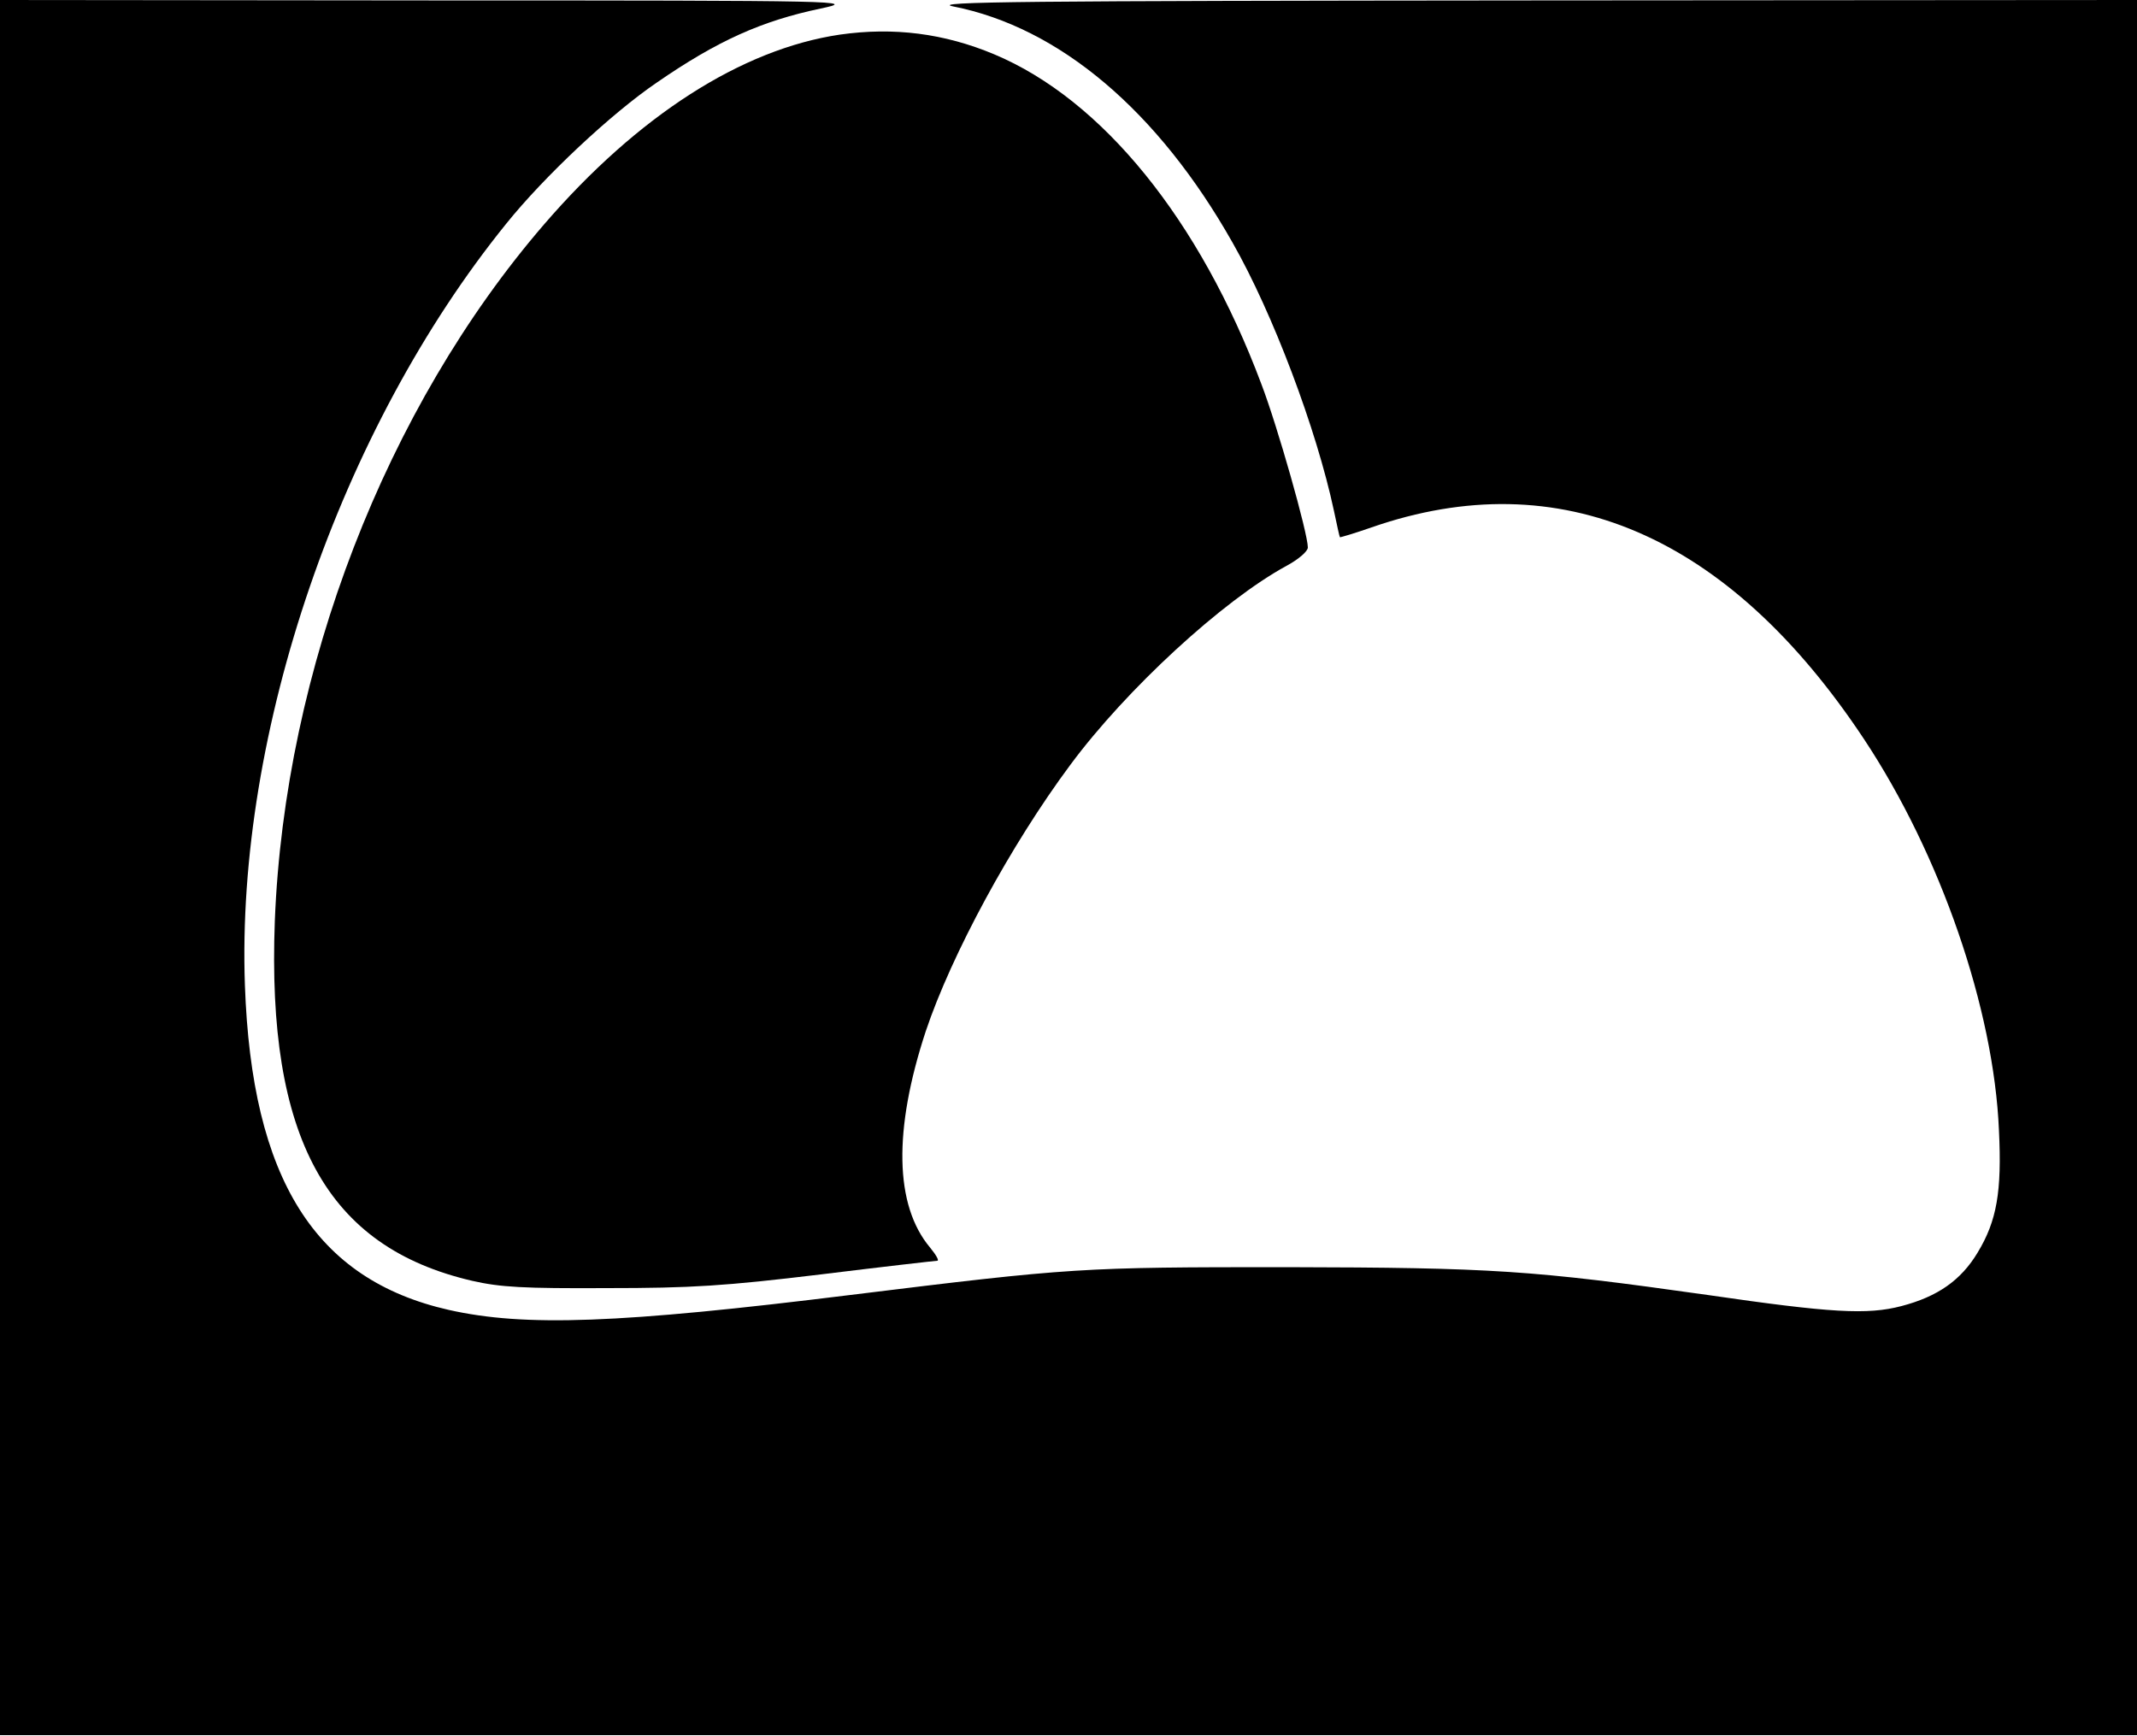
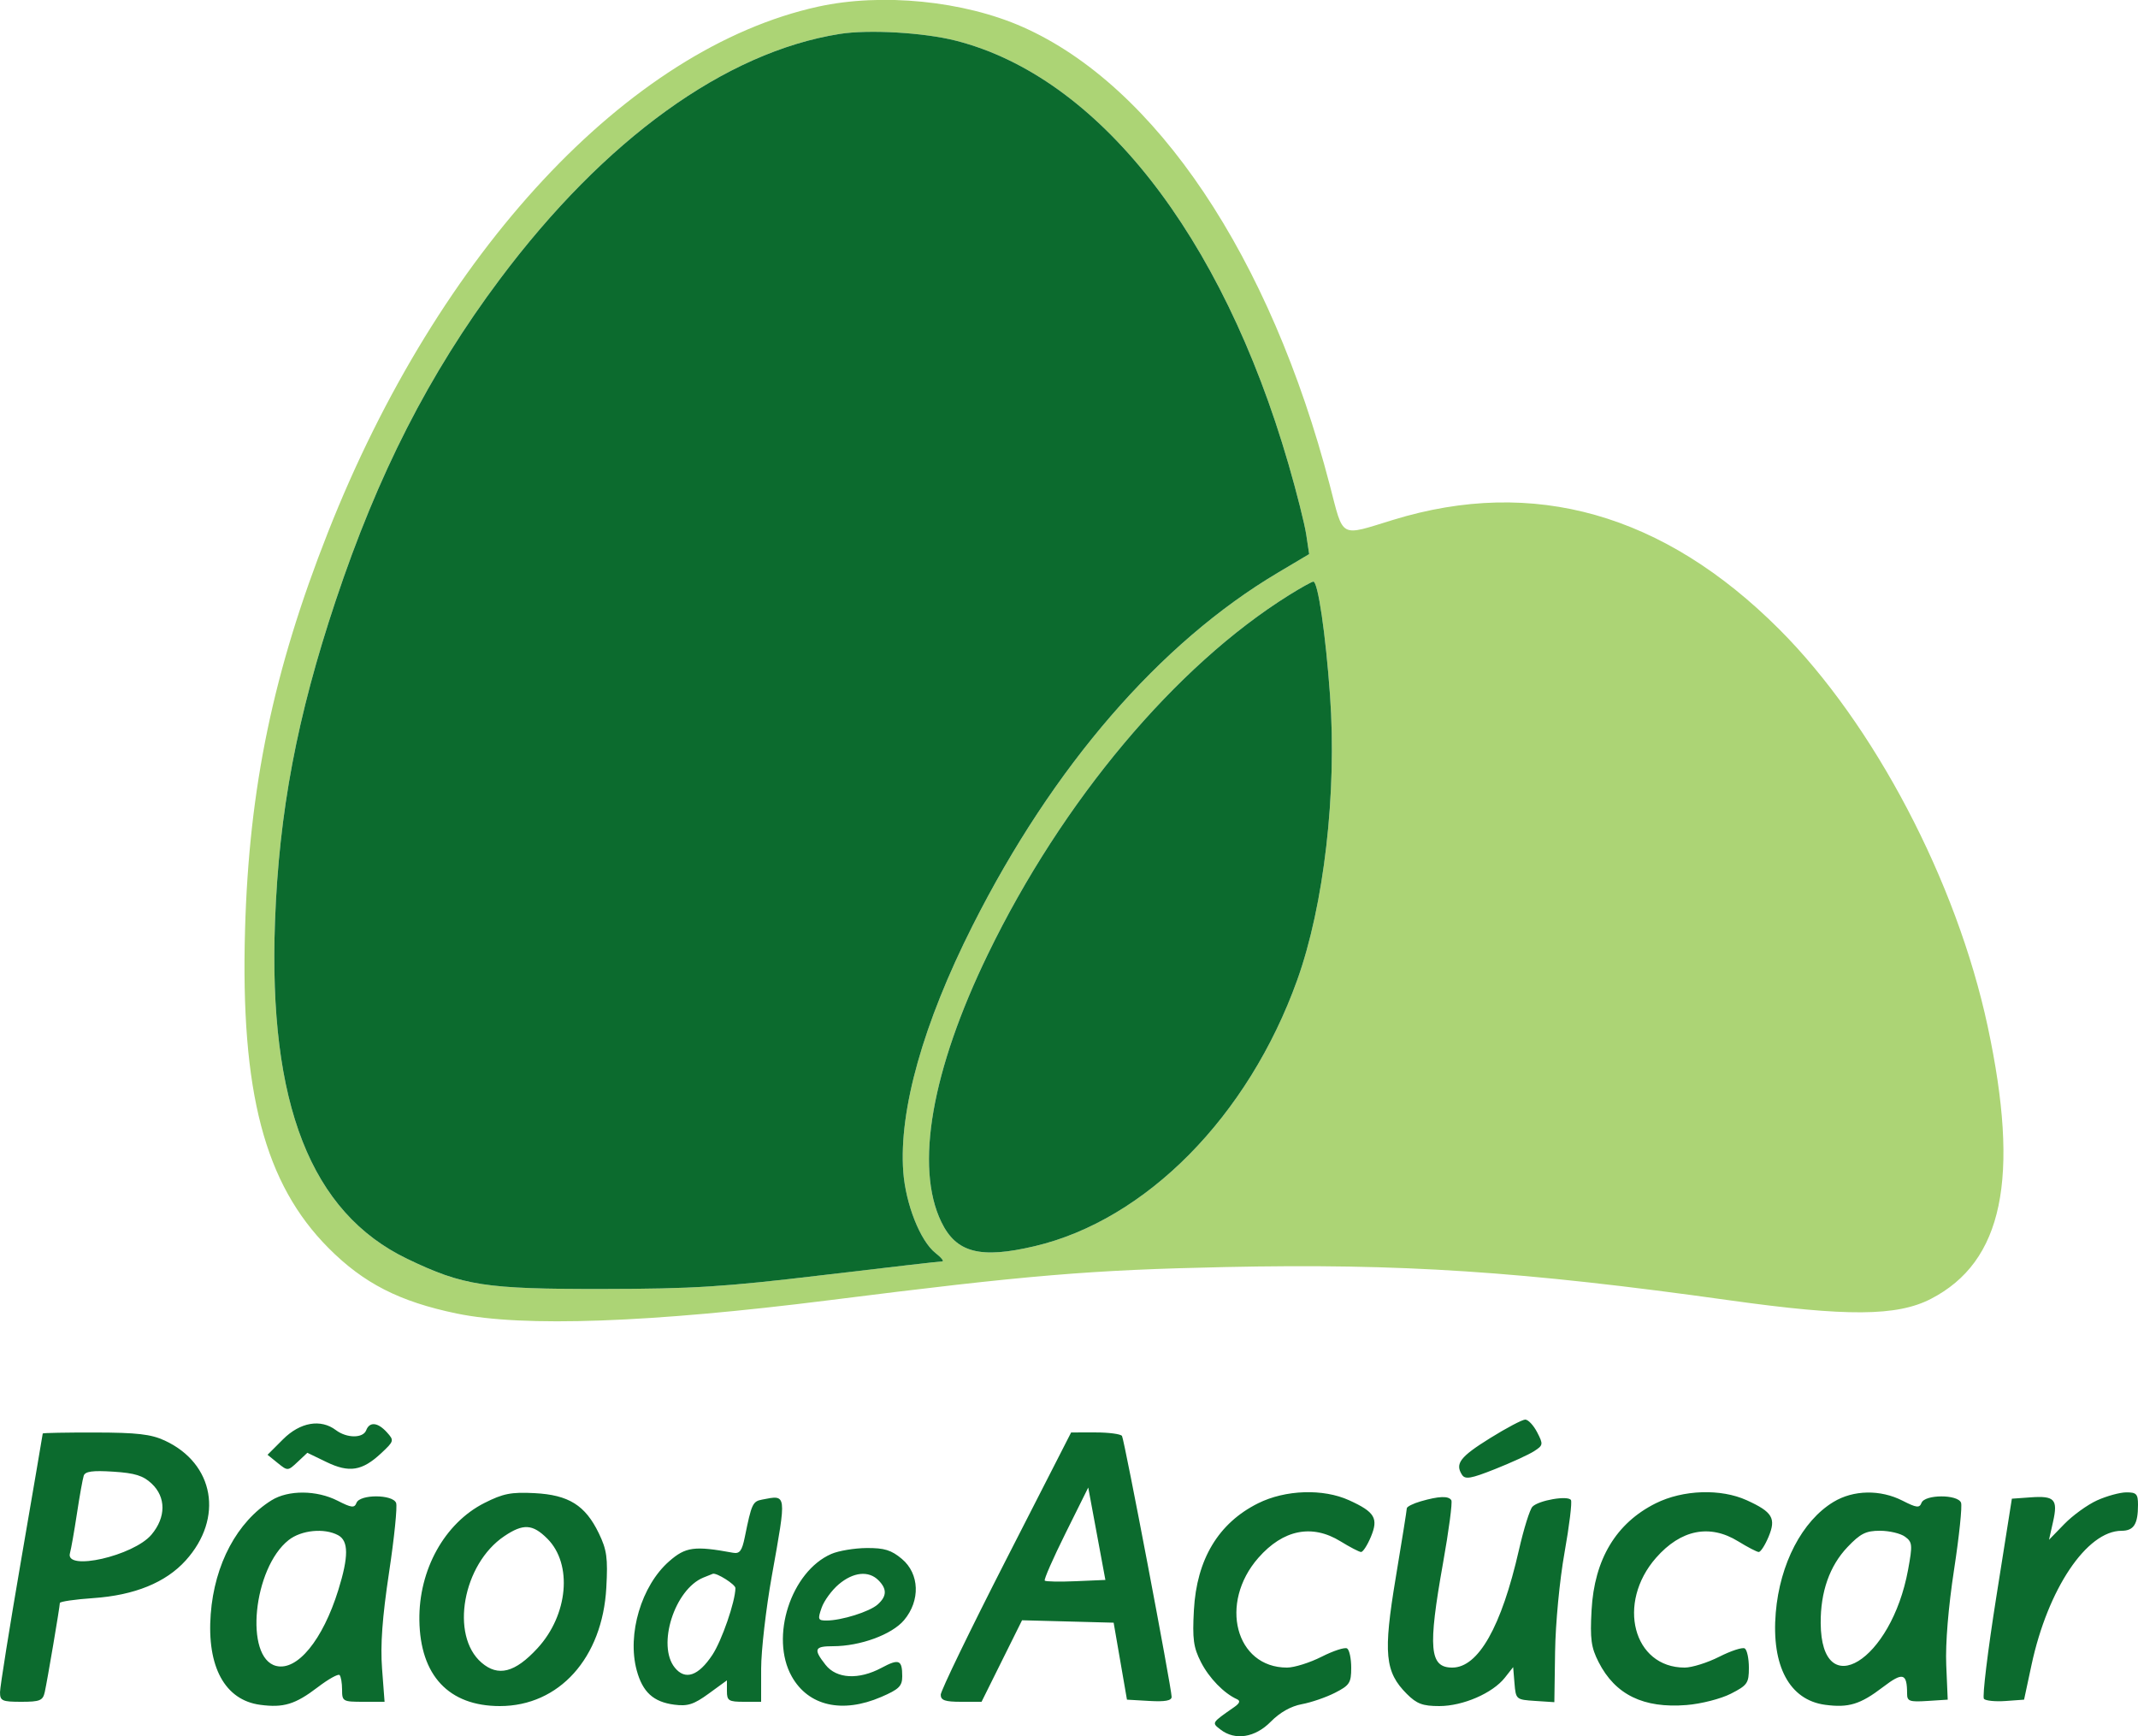
- <svg xmlns="http://www.w3.org/2000/svg" version="1.0" width="500pt" height="406pt" viewBox="0 0 500 406" preserveAspectRatio="xMidYMid meet">
-   <g transform="translate(0,406) scale(0.1,-0.1)" fill="#000000" stroke="none">
-     <path d="M0 2030 l0 -2030 2500 0 2500 0 0 2030 0 2030 -1417 -1 c-1191 -1 -1408 -3 -1353 -14 249 -49 480 -245 654 -553 94 -165 196 -435 237 -627 7 -33 13 -61 14 -62 0 -1 34 9 74 23 440 153 835 -17 1152 -495 179 -270 304 -631 316 -916 7 -143 -5 -212 -50 -286 -39 -65 -94 -103 -178 -125 -80 -21 -165 -16 -454 26 -411 58 -502 64 -985 65 -482 0 -500 -1 -1020 -65 -541 -67 -762 -75 -940 -35 -313 71 -461 306 -477 760 -21 591 222 1300 611 1781 89 111 247 259 353 331 142 98 245 144 383 173 84 18 77 19 -917 19 l-1003 1 0 -2030z" />
-     <path d="M1965 3979 c-230 -34 -473 -190 -692 -444 -370 -429 -607 -1042 -630 -1630 -19 -507 121 -763 462 -842 66 -15 120 -18 315 -17 198 0 276 5 500 32 146 18 269 32 273 32 5 0 -3 14 -17 31 -83 99 -86 275 -10 506 60 179 199 436 338 623 131 177 357 385 506 466 28 15 50 34 50 43 0 33 -71 284 -109 383 -144 384 -372 665 -625 771 -117 49 -235 64 -361 46z" />
-   </g>
+ <svg xmlns="http://www.w3.org/2000/svg" width="500" height="406" viewBox="0 0 500 406" version="1.1">
+   <path d="M 191.346 1.551 C 146.912 11.299, 102.574 58.847, 76.697 124.500 C 63.920 156.917, 58.241 184.150, 57.305 217.500 C 56.241 255.397, 61.871 276.844, 76.830 291.880 C 85.043 300.135, 93.429 304.419, 106.810 307.194 C 122.366 310.420, 152.124 309.355, 194 304.072 C 240.444 298.213, 254.930 297, 286.500 296.327 C 327.667 295.448, 355.990 297.316, 404.500 304.107 C 431.895 307.942, 443.654 307.858, 451.563 303.772 C 468.410 295.067, 472.462 275.601, 464.837 240 C 457.585 206.142, 438.257 169.326, 416.102 147.171 C 389.057 120.126, 358.653 111.506, 325.824 121.576 C 313.131 125.469, 314.279 126.094, 311 113.500 C 297.083 60.031, 270.331 20.109, 239.175 6.310 C 225.344 0.185, 206.239 -1.716, 191.346 1.551 M 196.362 7.938 C 169.596 12.191, 141.395 32.558, 116.848 65.365 C 100.334 87.435, 88.388 110.841, 78.499 140.500 C 69.464 167.599, 65.253 189.861, 64.313 215.500 C 62.748 258.167, 72.706 283.569, 95.247 294.411 C 108.334 300.705, 113.432 301.490, 141 301.452 C 162.171 301.423, 169.164 300.983, 192.466 298.209 C 207.298 296.444, 219.846 295, 220.351 295 C 220.856 295, 220.147 294.117, 218.774 293.037 C 215.216 290.238, 211.791 281.582, 211.240 274 C 210.196 259.624, 215.902 239.373, 227.442 216.500 C 246.240 179.238, 271.211 150.363, 298.833 133.946 L 306.165 129.587 305.484 125.047 C 305.110 122.549, 303.235 115.105, 301.317 108.503 C 285.714 54.779, 256.785 17.974, 223.500 9.503 C 216.031 7.602, 203.149 6.859, 196.362 7.938 M 301.500 139.156 C 274.931 155.721, 248.395 187.347, 231.052 223.116 C 217.849 250.345, 213.919 272.910, 220.138 285.777 C 223.625 292.994, 229.232 294.448, 241.985 291.442 C 268.025 285.305, 291.923 261.083, 303.359 229.234 C 309.637 211.751, 312.675 185.439, 311.046 162.648 C 310.020 148.285, 308.219 135.988, 307.147 136.019 C 306.791 136.029, 304.250 137.441, 301.500 139.156" stroke="none" fill="#acd475" fill-rule="evenodd" />
+   <path d="M 196.362 7.938 C 169.596 12.191, 141.395 32.558, 116.848 65.365 C 100.334 87.435, 88.388 110.841, 78.499 140.500 C 69.464 167.599, 65.253 189.861, 64.313 215.500 C 62.748 258.167, 72.706 283.569, 95.247 294.411 C 108.334 300.705, 113.432 301.490, 141 301.452 C 162.171 301.423, 169.164 300.983, 192.466 298.209 C 207.298 296.444, 219.846 295, 220.351 295 C 220.856 295, 220.147 294.117, 218.774 293.037 C 215.216 290.238, 211.791 281.582, 211.240 274 C 210.196 259.624, 215.902 239.373, 227.442 216.500 C 246.240 179.238, 271.211 150.363, 298.833 133.946 L 306.165 129.587 305.484 125.047 C 305.110 122.549, 303.235 115.105, 301.317 108.503 C 285.714 54.779, 256.785 17.974, 223.500 9.503 C 216.031 7.602, 203.149 6.859, 196.362 7.938 M 301.500 139.156 C 274.931 155.721, 248.395 187.347, 231.052 223.116 C 217.849 250.345, 213.919 272.910, 220.138 285.777 C 223.625 292.994, 229.232 294.448, 241.985 291.442 C 268.025 285.305, 291.923 261.083, 303.359 229.234 C 309.637 211.751, 312.675 185.439, 311.046 162.648 C 310.020 148.285, 308.219 135.988, 307.147 136.019 C 306.791 136.029, 304.250 137.441, 301.500 139.156 M 348.475 336.339 C 341.473 340.694, 340.235 342.306, 341.901 344.897 C 342.646 346.055, 343.966 345.830, 349.650 343.572 C 353.417 342.075, 357.517 340.196, 358.760 339.395 C 360.907 338.014, 360.943 337.791, 359.485 334.970 C 358.640 333.337, 357.386 332, 356.699 332 C 356.012 332, 352.311 333.952, 348.475 336.339 M 66.184 336.616 L 62.568 340.232 64.935 342.148 C 67.277 344.045, 67.326 344.042, 69.591 341.914 L 71.880 339.764 76.345 341.925 C 81.674 344.505, 84.700 344.017, 89.147 339.863 C 92.167 337.042, 92.209 336.888, 90.477 334.975 C 88.348 332.622, 86.431 332.434, 85.638 334.500 C 84.909 336.401, 81.092 336.384, 78.559 334.468 C 75.004 331.780, 70.184 332.616, 66.184 336.616 M 9.995 335.250 C 9.993 335.387, 7.745 348.550, 5 364.500 C 2.255 380.450, 0.007 394.512, 0.005 395.750 C 0 397.783, 0.481 398, 4.981 398 C 9.331 398, 10.026 397.715, 10.464 395.750 C 11.060 393.081, 13.992 375.768, 13.997 374.893 C 13.999 374.559, 17.517 374.045, 21.815 373.750 C 31.452 373.090, 38.761 370.113, 43.425 364.951 C 52.374 355.046, 50.130 342.257, 38.500 336.890 C 35.311 335.418, 32.015 335.039, 22.250 335.022 C 15.512 335.010, 9.998 335.113, 9.995 335.250 M 235.250 364.850 C 226.863 381.264, 220 395.437, 220 396.346 C 220 397.654, 221 398, 224.774 398 L 229.549 398 234.285 388.466 L 239.020 378.933 249.730 379.216 L 260.440 379.500 261.998 388.500 L 263.555 397.500 268.778 397.802 C 272.467 398.016, 274 397.735, 274 396.846 C 274 394.803, 262.957 336.739, 262.395 335.831 C 262.113 335.374, 259.321 335.002, 256.191 335.004 L 250.500 335.008 235.250 364.850 M 19.578 345.134 C 19.331 345.885, 18.617 349.875, 17.990 354 C 17.364 358.125, 16.630 362.288, 16.358 363.250 C 15.151 367.536, 31.250 363.869, 35.425 358.907 C 38.836 354.853, 38.853 350.150, 35.468 346.970 C 33.480 345.102, 31.547 344.502, 26.481 344.180 C 21.632 343.871, 19.914 344.108, 19.578 345.134 M 249.199 358.560 C 246.283 364.429, 244.091 369.425, 244.328 369.662 C 244.565 369.899, 247.853 369.959, 251.635 369.796 L 258.510 369.500 256.505 358.695 L 254.500 347.890 249.199 358.560 M 63.500 350.877 C 55.460 355.888, 50.163 365.799, 49.279 377.491 C 48.348 389.804, 52.597 397.600, 60.841 398.706 C 66.322 399.441, 69.055 398.604, 74.332 394.576 C 76.800 392.693, 79.084 391.418, 79.409 391.743 C 79.734 392.067, 80 393.608, 80 395.167 C 80 397.898, 80.180 398, 84.969 398 L 89.937 398 89.350 390.250 C 88.931 384.731, 89.403 378.253, 90.987 367.746 C 92.210 359.631, 92.953 352.319, 92.637 351.496 C 91.854 349.457, 84.153 349.437, 83.373 351.471 C 82.893 352.722, 82.228 352.647, 78.944 350.971 C 74.058 348.479, 67.414 348.438, 63.500 350.877 M 113.281 351.507 C 103.974 356.217, 97.916 367.134, 98.076 378.909 C 98.252 391.846, 104.953 399, 116.896 399 C 130.768 399, 140.893 387.744, 141.795 371.317 C 142.178 364.340, 141.918 362.463, 140.036 358.574 C 136.871 352.035, 132.992 349.614, 125.022 349.203 C 119.544 348.921, 117.665 349.289, 113.281 351.507 M 294.218 351.579 C 284.947 356.199, 279.857 364.671, 279.209 376.563 C 278.839 383.332, 279.104 385.283, 280.857 388.719 C 282.763 392.455, 286.247 396.038, 289.300 397.403 C 290.122 397.770, 289.921 398.343, 288.663 399.220 C 283.277 402.975, 283.338 402.875, 285.441 404.500 C 288.841 407.127, 293.524 406.386, 297.202 402.640 C 299.312 400.490, 301.924 399.020, 304.453 398.557 C 306.628 398.159, 310.115 396.961, 312.203 395.896 C 315.624 394.151, 316 393.571, 316 390.039 C 316 387.882, 315.567 385.850, 315.037 385.523 C 314.508 385.196, 311.823 386.069, 309.071 387.464 C 306.318 388.859, 302.679 390, 300.984 390 C 288.934 390, 284.998 374.905, 294.289 364.324 C 300.085 357.722, 306.835 356.369, 313.500 360.474 C 315.700 361.829, 317.860 362.952, 318.301 362.969 C 318.742 362.986, 319.777 361.386, 320.601 359.413 C 322.411 355.081, 321.532 353.607, 315.500 350.863 C 309.433 348.104, 300.595 348.401, 294.218 351.579 M 387.218 351.579 C 377.947 356.199, 372.857 364.671, 372.209 376.563 C 371.839 383.332, 372.104 385.283, 373.857 388.719 C 377.749 396.349, 384.343 399.567, 394.424 398.758 C 397.827 398.485, 402.438 397.307, 404.779 396.113 C 408.656 394.135, 409 393.640, 409 390.039 C 409 387.882, 408.567 385.850, 408.037 385.523 C 407.508 385.196, 404.823 386.069, 402.071 387.464 C 399.318 388.859, 395.679 390, 393.984 390 C 381.934 390, 377.998 374.905, 387.289 364.324 C 393.085 357.722, 399.835 356.369, 406.500 360.474 C 408.700 361.829, 410.860 362.952, 411.301 362.969 C 411.742 362.986, 412.777 361.386, 413.601 359.413 C 415.411 355.081, 414.532 353.607, 408.500 350.863 C 402.433 348.104, 393.595 348.401, 387.218 351.579 M 428.787 351.258 C 421.461 355.693, 416.244 365.704, 415.283 377.168 C 414.238 389.626, 418.506 397.588, 426.828 398.704 C 432.325 399.441, 435.052 398.606, 440.342 394.569 C 445.028 390.992, 446 391.262, 446 396.137 C 446 397.866, 446.585 398.072, 450.750 397.805 L 455.500 397.500 455.155 389.398 C 454.940 384.378, 455.638 375.891, 456.987 367.084 C 458.185 359.268, 458.917 352.226, 458.614 351.436 C 457.852 349.452, 450.136 349.481, 449.373 351.471 C 448.893 352.722, 448.228 352.647, 444.944 350.971 C 439.756 348.325, 433.447 348.437, 428.787 351.258 M 490.419 350.897 C 488.175 351.917, 484.729 354.408, 482.763 356.433 L 479.187 360.114 480.134 355.898 C 481.312 350.656, 480.511 349.783, 474.888 350.186 L 470.503 350.500 466.859 373.500 C 464.854 386.150, 463.555 396.866, 463.971 397.314 C 464.388 397.762, 466.669 397.987, 469.042 397.814 L 473.356 397.500 475.100 389.366 C 478.910 371.603, 488.020 358.027, 496.143 358.007 C 499.023 357.999, 500 356.457, 500 351.918 C 500 349.396, 499.627 349.003, 497.250 349.022 C 495.738 349.034, 492.664 349.878, 490.419 350.897 M 178.252 350.706 C 176.012 351.137, 175.776 351.645, 174.177 359.500 C 173.524 362.707, 172.980 363.430, 171.431 363.145 C 162.404 361.484, 160.341 361.762, 156.468 365.163 C 149.998 370.843, 146.626 382.182, 148.897 390.617 C 150.272 395.723, 152.785 398.030, 157.672 398.673 C 160.829 399.087, 162.245 398.633, 165.750 396.082 L 170 392.987 170 395.494 C 170 397.751, 170.397 398, 174 398 L 178 398 178.004 390.250 C 178.007 385.988, 179.132 376.223, 180.504 368.552 C 183.985 349.098, 184.047 349.589, 178.252 350.706 M 332.250 351.119 C 330.462 351.635, 329 352.372, 329 352.756 C 329 353.141, 327.832 360.458, 326.405 369.018 C 323.458 386.688, 323.874 391.028, 329.004 396.158 C 331.331 398.485, 332.709 399, 336.607 399 C 342.125 399, 349.079 395.987, 351.933 392.359 L 353.873 389.892 354.186 393.696 C 354.495 397.441, 354.570 397.505, 359.003 397.795 L 363.505 398.089 363.678 386.295 C 363.776 379.628, 364.737 369.541, 365.888 363.094 C 367.009 356.821, 367.682 351.294, 367.385 350.813 C 366.693 349.694, 359.853 350.874, 358.386 352.366 C 357.773 352.990, 356.348 357.550, 355.220 362.500 C 351.125 380.468, 345.724 390, 339.635 390 C 334.304 390, 333.907 385.514, 337.472 365.557 C 338.831 357.946, 339.705 351.331, 339.413 350.859 C 338.761 349.805, 336.520 349.886, 332.250 351.119 M 117.922 359.274 C 108.221 365.811, 105.228 382.474, 112.611 388.842 C 116.497 392.195, 120.432 391.186, 125.683 385.491 C 132.875 377.691, 133.951 365.797, 128.003 359.850 C 124.559 356.406, 122.364 356.280, 117.922 359.274 M 67.510 360.171 C 59.195 366.712, 57.101 387.732, 64.577 389.609 C 69.511 390.847, 75.475 383.573, 79.116 371.875 C 81.556 364.034, 81.542 360.360, 79.066 359.035 C 75.840 357.309, 70.479 357.836, 67.510 360.171 M 432.058 361.819 C 427.876 366.215, 425.738 372.293, 425.794 379.630 C 425.939 398.505, 442.304 388.495, 446.227 367.132 C 447.303 361.275, 447.245 360.652, 445.507 359.382 C 444.468 358.622, 441.834 358, 439.654 358 C 436.362 358, 435.075 358.647, 432.058 361.819 M 194.422 363.418 C 184.969 367.535, 180.006 382.900, 185.164 392.078 C 189.043 398.980, 196.953 400.796, 206.065 396.877 C 210.242 395.080, 211 394.338, 211 392.044 C 211 388.174, 210.245 387.865, 206.155 390.057 C 200.839 392.906, 195.642 392.631, 193.073 389.365 C 190.176 385.683, 190.450 385, 194.818 385 C 201.171 385, 208.588 382.278, 211.425 378.907 C 215.273 374.333, 215.054 368.065, 210.923 364.589 C 208.460 362.516, 206.815 362.008, 202.673 362.039 C 199.828 362.061, 196.115 362.681, 194.422 363.418 M 164.500 368.945 C 157.753 371.707, 153.595 384.808, 157.812 390.016 C 160.247 393.024, 163.325 391.977, 166.601 387.027 C 168.806 383.695, 171.954 374.570, 171.988 371.411 C 171.997 370.557, 167.612 367.779, 166.703 368.063 C 166.591 368.098, 165.600 368.495, 164.500 368.945 M 196.171 370.509 C 194.531 371.889, 192.720 374.364, 192.147 376.009 C 191.195 378.740, 191.295 379, 193.302 378.994 C 196.817 378.986, 203.348 376.936, 205.250 375.246 C 207.417 373.320, 207.470 371.613, 205.429 369.571 C 203.140 367.283, 199.576 367.644, 196.171 370.509" stroke="none" fill="#0c6b2e" fill-rule="evenodd" />
</svg>
